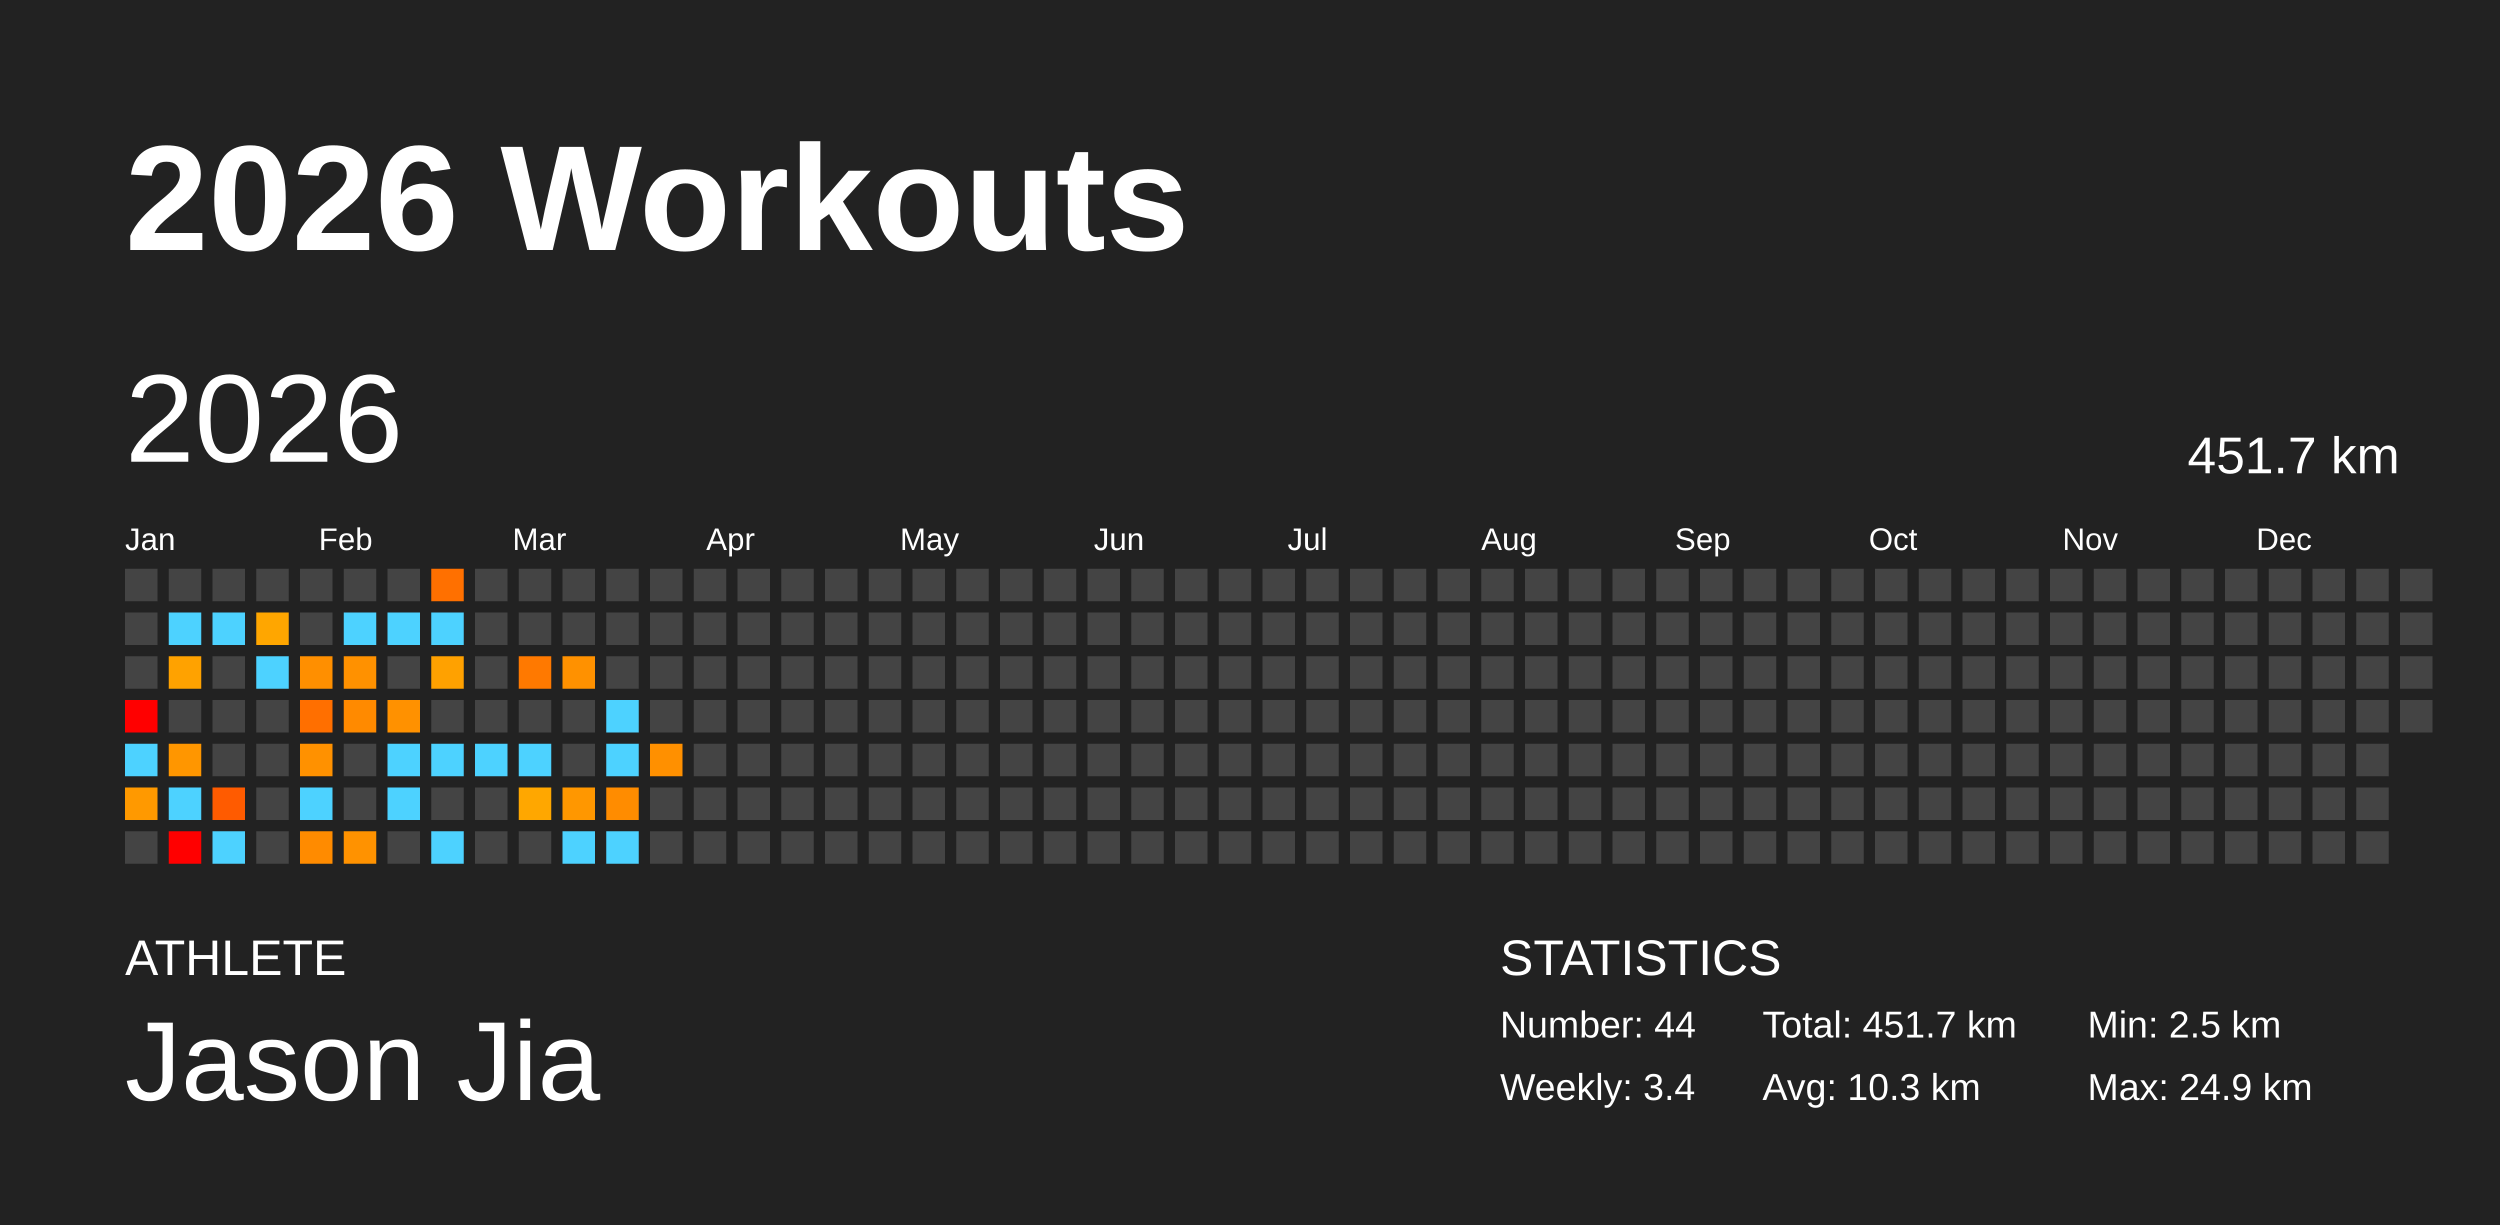
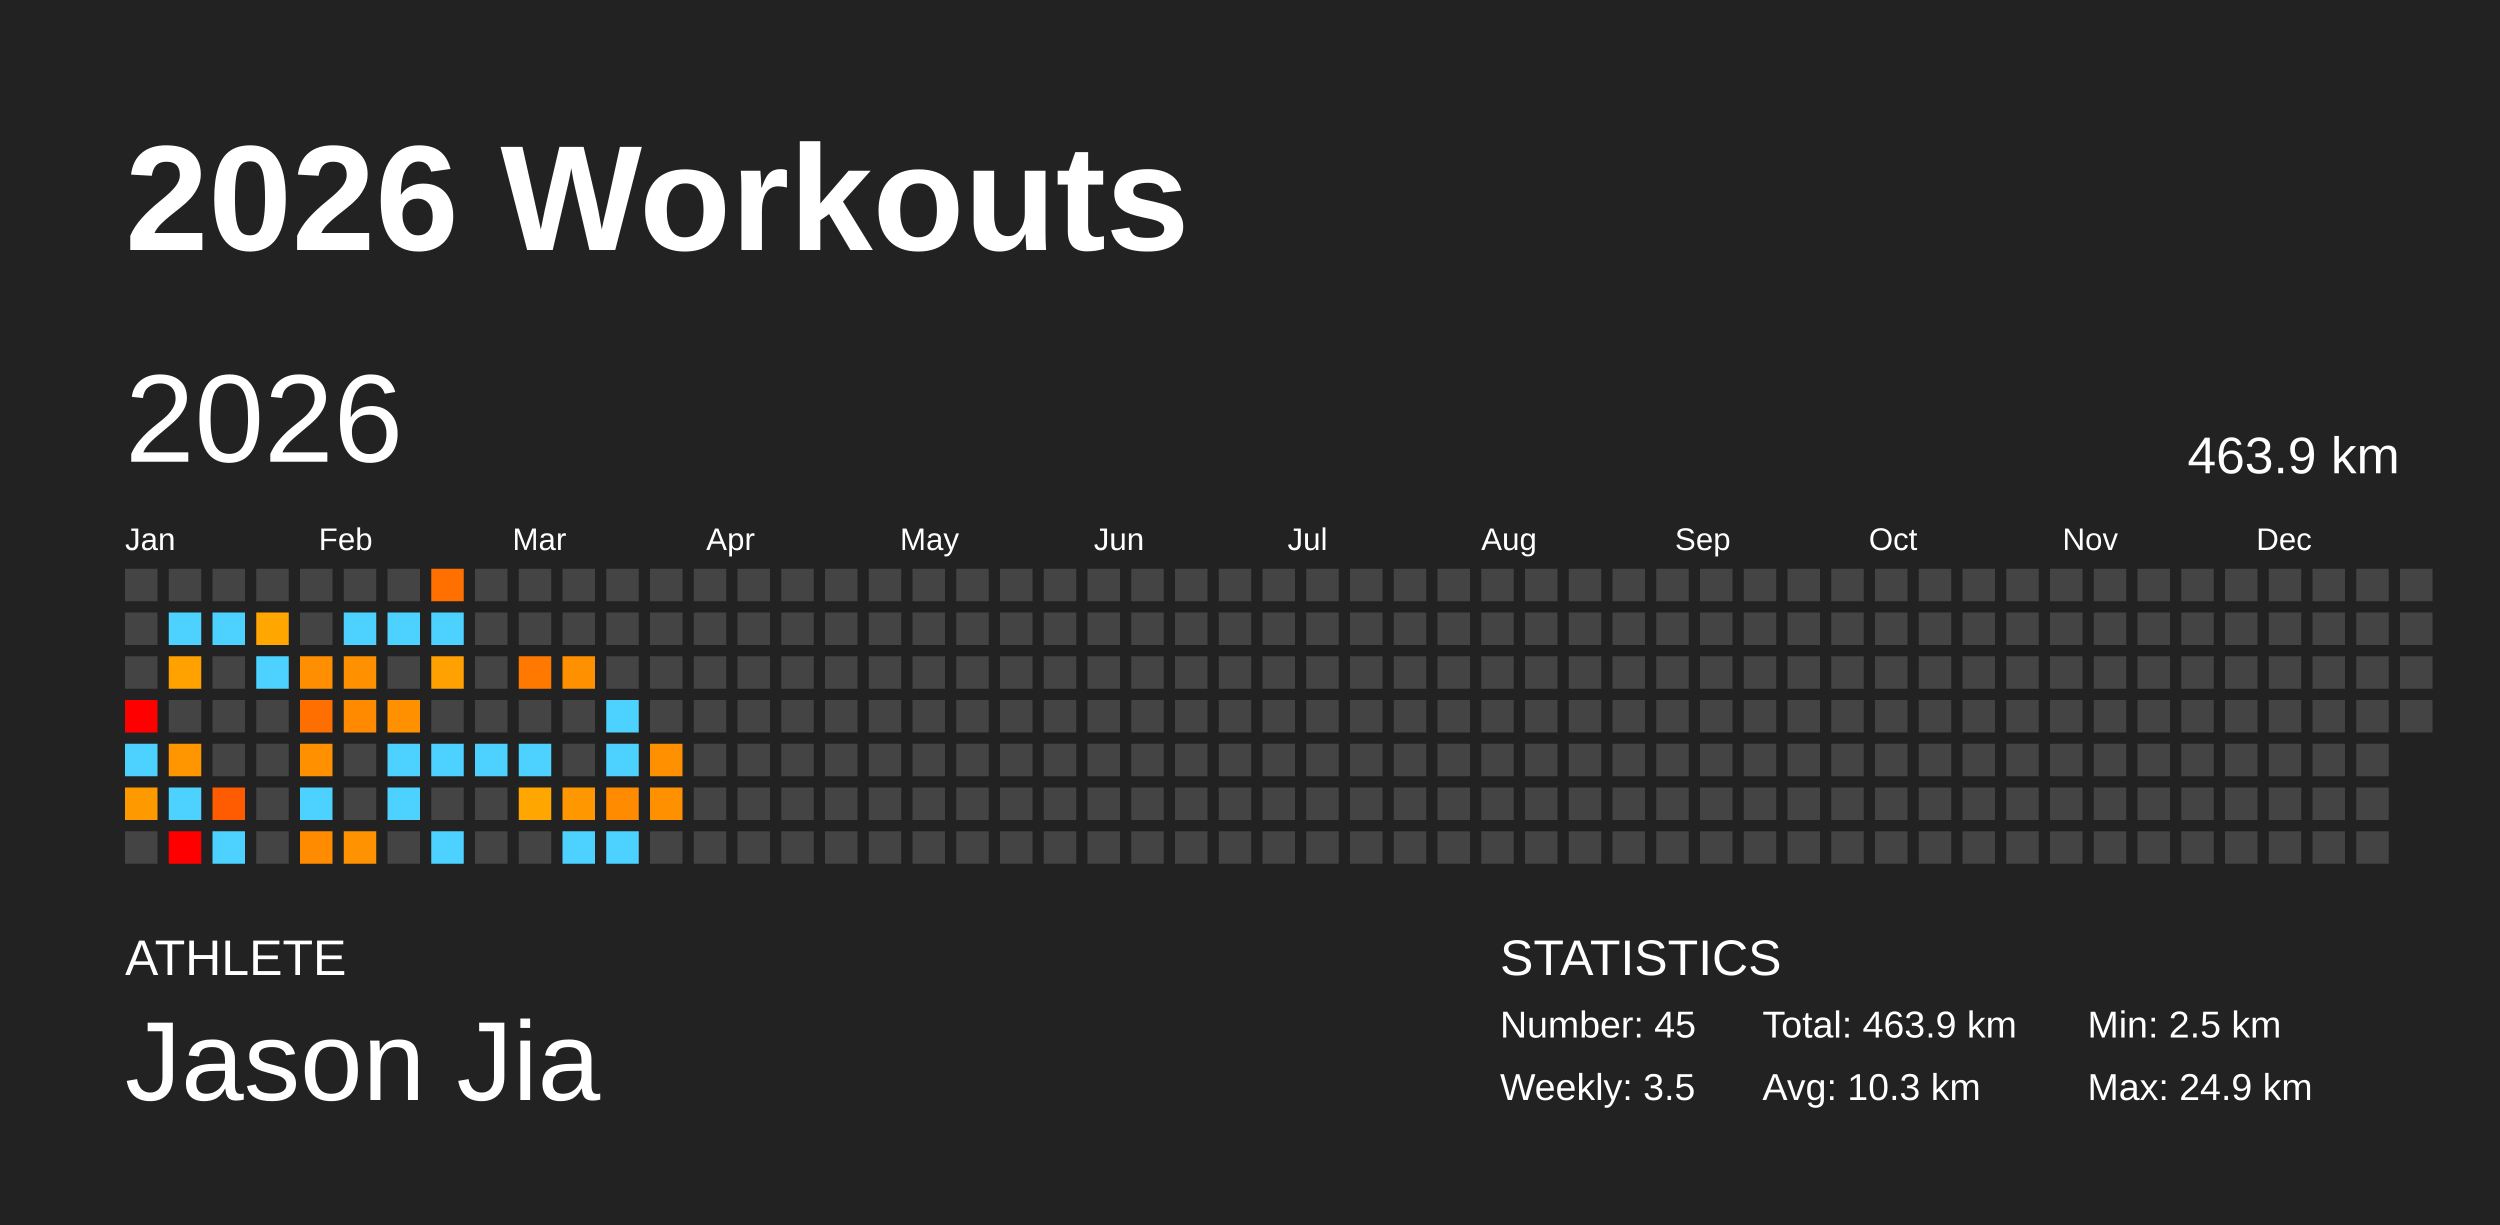
<svg xmlns="http://www.w3.org/2000/svg" baseProfile="full" height="98mm" version="1.1" viewBox="0,0,200,98" width="200mm">
  <defs />
  <rect fill="#222222" height="98" width="200" x="0" y="0" />
  <text fill="#FFFFFF" style="font-size:12px; font-family:Arial; font-weight:bold;" x="10" y="20">2026 Workouts</text>
  <text fill="#FFFFFF" style="font-size:4px; font-family:Arial" x="10" y="78">ATHLETE</text>
  <text fill="#FFFFFF" style="font-size:9px; font-family:Arial" x="10" y="88">Jason Jia</text>
  <text fill="#FFFFFF" style="font-size:4px; font-family:Arial" x="120" y="78">STATISTICS</text>
-   <text fill="#FFFFFF" style="font-size:3px; font-family:Arial" x="120" y="83">Number: 44</text>
-   <text fill="#FFFFFF" style="font-size:3px; font-family:Arial" x="120" y="88">Weekly: 3.4</text>
-   <text fill="#FFFFFF" style="font-size:3px; font-family:Arial" x="141" y="83">Total: 451.7 km</text>
+   <text fill="#FFFFFF" style="font-size:3px; font-family:Arial" x="120" y="83">Number: 45</text>
+   <text fill="#FFFFFF" style="font-size:3px; font-family:Arial" x="120" y="88">Weekly: 3.5</text>
+   <text fill="#FFFFFF" style="font-size:3px; font-family:Arial" x="141" y="83">Total: 463.9 km</text>
  <text fill="#FFFFFF" style="font-size:3px; font-family:Arial" x="141" y="88">Avg: 10.3 km</text>
  <text fill="#FFFFFF" style="font-size:3px; font-family:Arial" x="167" y="83">Min: 2.5 km</text>
  <text fill="#FFFFFF" style="font-size:3px; font-family:Arial" x="167" y="88">Max: 24.9 km</text>
  <text dominant-baseline="hanging" fill="#FFFFFF" style="font-size:10.0px; font-family:Arial;" x="10" y="30">2026</text>
-   <text dominant-baseline="hanging" fill="#FFFFFF" style="font-size:4.125px; font-family:Arial;" x="175" y="35">451.7 km</text>
+   <text dominant-baseline="hanging" fill="#FFFFFF" style="font-size:4.125px; font-family:Arial;" x="175" y="35">463.9 km</text>
  <text fill="#FFFFFF" style="font-size:2.5px; font-family:Arial" x="10.0" y="44">Jan</text>
  <text fill="#FFFFFF" style="font-size:2.5px; font-family:Arial" x="25.5" y="44">Feb</text>
  <text fill="#FFFFFF" style="font-size:2.5px; font-family:Arial" x="41.0" y="44">Mar</text>
  <text fill="#FFFFFF" style="font-size:2.5px; font-family:Arial" x="56.5" y="44">Apr</text>
  <text fill="#FFFFFF" style="font-size:2.5px; font-family:Arial" x="72.0" y="44">May</text>
  <text fill="#FFFFFF" style="font-size:2.5px; font-family:Arial" x="87.5" y="44">Jun</text>
  <text fill="#FFFFFF" style="font-size:2.5px; font-family:Arial" x="103.0" y="44">Jul</text>
  <text fill="#FFFFFF" style="font-size:2.5px; font-family:Arial" x="118.5" y="44">Aug</text>
  <text fill="#FFFFFF" style="font-size:2.5px; font-family:Arial" x="134.0" y="44">Sep</text>
  <text fill="#FFFFFF" style="font-size:2.5px; font-family:Arial" x="149.5" y="44">Oct</text>
  <text fill="#FFFFFF" style="font-size:2.5px; font-family:Arial" x="165.0" y="44">Nov</text>
  <text fill="#FFFFFF" style="font-size:2.5px; font-family:Arial" x="180.5" y="44">Dec</text>
  <rect fill="#444444" height="2.6" width="2.6" x="10.0" y="45.5" />
  <rect fill="#444444" height="2.6" width="2.6" x="10.0" y="49.0" />
  <rect fill="#444444" height="2.6" width="2.6" x="10.0" y="52.5" />
  <rect fill="red" height="2.6" width="2.6" x="10.0" y="56.0" />
  <rect fill="#4dd2ff" height="2.6" width="2.6" x="10.0" y="59.5" />
  <rect fill="#ff9900" height="2.6" width="2.6" x="10.0" y="63.0" />
  <rect fill="#444444" height="2.6" width="2.6" x="10.0" y="66.5" />
  <rect fill="#444444" height="2.6" width="2.6" x="13.5" y="45.5" />
  <rect fill="#4dd2ff" height="2.6" width="2.6" x="13.5" y="49.0" />
  <rect fill="#ffa200" height="2.6" width="2.6" x="13.5" y="52.5" />
  <rect fill="#444444" height="2.6" width="2.6" x="13.5" y="56.0" />
  <rect fill="#ff9600" height="2.6" width="2.6" x="13.5" y="59.5" />
  <rect fill="#4dd2ff" height="2.6" width="2.6" x="13.5" y="63.0" />
  <rect fill="red" height="2.6" width="2.6" x="13.5" y="66.5" />
  <rect fill="#444444" height="2.6" width="2.6" x="17.0" y="45.5" />
  <rect fill="#4dd2ff" height="2.6" width="2.6" x="17.0" y="49.0" />
  <rect fill="#444444" height="2.6" width="2.6" x="17.0" y="52.5" />
  <rect fill="#444444" height="2.6" width="2.6" x="17.0" y="56.0" />
  <rect fill="#444444" height="2.6" width="2.6" x="17.0" y="59.5" />
  <rect fill="#ff5b00" height="2.6" width="2.6" x="17.0" y="63.0" />
  <rect fill="#4dd2ff" height="2.6" width="2.6" x="17.0" y="66.5" />
  <rect fill="#444444" height="2.6" width="2.6" x="20.5" y="45.5" />
  <rect fill="#ffa600" height="2.6" width="2.6" x="20.5" y="49.0" />
  <rect fill="#4dd2ff" height="2.6" width="2.6" x="20.5" y="52.5" />
  <rect fill="#444444" height="2.6" width="2.6" x="20.5" y="56.0" />
  <rect fill="#444444" height="2.6" width="2.6" x="20.5" y="59.5" />
  <rect fill="#444444" height="2.6" width="2.6" x="20.5" y="63.0" />
  <rect fill="#444444" height="2.6" width="2.6" x="20.5" y="66.5" />
  <rect fill="#444444" height="2.6" width="2.6" x="24.0" y="45.5" />
  <rect fill="#444444" height="2.6" width="2.6" x="24.0" y="49.0" />
  <rect fill="#ff8f00" height="2.6" width="2.6" x="24.0" y="52.5" />
  <rect fill="#ff6f00" height="2.6" width="2.6" x="24.0" y="56.0" />
  <rect fill="#ff9100" height="2.6" width="2.6" x="24.0" y="59.5" />
  <rect fill="#4dd2ff" height="2.6" width="2.6" x="24.0" y="63.0" />
  <rect fill="#ff8b00" height="2.6" width="2.6" x="24.0" y="66.5" />
  <rect fill="#444444" height="2.6" width="2.6" x="27.5" y="45.5" />
  <rect fill="#4dd2ff" height="2.6" width="2.6" x="27.5" y="49.0" />
  <rect fill="#ff9100" height="2.6" width="2.6" x="27.5" y="52.5" />
  <rect fill="#ff8a00" height="2.6" width="2.6" x="27.5" y="56.0" />
  <rect fill="#444444" height="2.6" width="2.6" x="27.5" y="59.5" />
  <rect fill="#444444" height="2.6" width="2.6" x="27.5" y="63.0" />
  <rect fill="#ff9200" height="2.6" width="2.6" x="27.5" y="66.5" />
  <rect fill="#444444" height="2.6" width="2.6" x="31.0" y="45.5" />
  <rect fill="#4dd2ff" height="2.6" width="2.6" x="31.0" y="49.0" />
  <rect fill="#444444" height="2.6" width="2.6" x="31.0" y="52.5" />
  <rect fill="#ff9100" height="2.6" width="2.6" x="31.0" y="56.0" />
  <rect fill="#4dd2ff" height="2.6" width="2.6" x="31.0" y="59.5" />
  <rect fill="#4dd2ff" height="2.6" width="2.6" x="31.0" y="63.0" />
  <rect fill="#444444" height="2.6" width="2.6" x="31.0" y="66.5" />
  <rect fill="#ff7000" height="2.6" width="2.6" x="34.5" y="45.5" />
  <rect fill="#4dd2ff" height="2.6" width="2.6" x="34.5" y="49.0" />
  <rect fill="#ffa100" height="2.6" width="2.6" x="34.5" y="52.5" />
  <rect fill="#444444" height="2.6" width="2.6" x="34.5" y="56.0" />
  <rect fill="#4dd2ff" height="2.6" width="2.6" x="34.5" y="59.5" />
  <rect fill="#444444" height="2.6" width="2.6" x="34.5" y="63.0" />
  <rect fill="#4dd2ff" height="2.6" width="2.6" x="34.5" y="66.5" />
  <rect fill="#444444" height="2.6" width="2.6" x="38.0" y="45.5" />
  <rect fill="#444444" height="2.6" width="2.6" x="38.0" y="49.0" />
  <rect fill="#444444" height="2.6" width="2.6" x="38.0" y="52.5" />
  <rect fill="#444444" height="2.6" width="2.6" x="38.0" y="56.0" />
  <rect fill="#4dd2ff" height="2.6" width="2.6" x="38.0" y="59.5" />
  <rect fill="#444444" height="2.6" width="2.6" x="38.0" y="63.0" />
  <rect fill="#444444" height="2.6" width="2.6" x="38.0" y="66.5" />
  <rect fill="#444444" height="2.6" width="2.6" x="41.5" y="45.5" />
  <rect fill="#444444" height="2.6" width="2.6" x="41.5" y="49.0" />
  <rect fill="#ff7900" height="2.6" width="2.6" x="41.5" y="52.5" />
  <rect fill="#444444" height="2.6" width="2.6" x="41.5" y="56.0" />
  <rect fill="#4dd2ff" height="2.6" width="2.6" x="41.5" y="59.5" />
  <rect fill="#ffa700" height="2.6" width="2.6" x="41.5" y="63.0" />
  <rect fill="#444444" height="2.6" width="2.6" x="41.5" y="66.5" />
  <rect fill="#444444" height="2.6" width="2.6" x="45.0" y="45.5" />
  <rect fill="#444444" height="2.6" width="2.6" x="45.0" y="49.0" />
  <rect fill="#ff9100" height="2.6" width="2.6" x="45.0" y="52.5" />
  <rect fill="#444444" height="2.6" width="2.6" x="45.0" y="56.0" />
  <rect fill="#444444" height="2.6" width="2.6" x="45.0" y="59.5" />
  <rect fill="#ff9700" height="2.6" width="2.6" x="45.0" y="63.0" />
  <rect fill="#4dd2ff" height="2.6" width="2.6" x="45.0" y="66.5" />
  <rect fill="#444444" height="2.6" width="2.6" x="48.5" y="45.5" />
  <rect fill="#444444" height="2.6" width="2.6" x="48.5" y="49.0" />
  <rect fill="#444444" height="2.6" width="2.6" x="48.5" y="52.5" />
  <rect fill="#4dd2ff" height="2.6" width="2.6" x="48.5" y="56.0" />
  <rect fill="#4dd2ff" height="2.6" width="2.6" x="48.5" y="59.5" />
  <rect fill="#ff8c00" height="2.6" width="2.6" x="48.5" y="63.0" />
  <rect fill="#4dd2ff" height="2.6" width="2.6" x="48.5" y="66.5" />
  <rect fill="#444444" height="2.6" width="2.6" x="52.0" y="45.5" />
  <rect fill="#444444" height="2.6" width="2.6" x="52.0" y="49.0" />
  <rect fill="#444444" height="2.6" width="2.6" x="52.0" y="52.5" />
  <rect fill="#444444" height="2.6" width="2.6" x="52.0" y="56.0" />
  <rect fill="#ff9000" height="2.6" width="2.6" x="52.0" y="59.5" />
-   <rect fill="#444444" height="2.6" width="2.6" x="52.0" y="63.0" />
+   <rect fill="#ff9000" height="2.6" width="2.6" x="52.0" y="63.0" />
  <rect fill="#444444" height="2.6" width="2.6" x="52.0" y="66.5" />
  <rect fill="#444444" height="2.6" width="2.6" x="55.5" y="45.5" />
  <rect fill="#444444" height="2.6" width="2.6" x="55.5" y="49.0" />
  <rect fill="#444444" height="2.6" width="2.6" x="55.5" y="52.5" />
  <rect fill="#444444" height="2.6" width="2.6" x="55.5" y="56.0" />
  <rect fill="#444444" height="2.6" width="2.6" x="55.5" y="59.5" />
  <rect fill="#444444" height="2.6" width="2.6" x="55.5" y="63.0" />
  <rect fill="#444444" height="2.6" width="2.6" x="55.5" y="66.5" />
  <rect fill="#444444" height="2.6" width="2.6" x="59.0" y="45.5" />
  <rect fill="#444444" height="2.6" width="2.6" x="59.0" y="49.0" />
  <rect fill="#444444" height="2.6" width="2.6" x="59.0" y="52.5" />
  <rect fill="#444444" height="2.6" width="2.6" x="59.0" y="56.0" />
  <rect fill="#444444" height="2.6" width="2.6" x="59.0" y="59.5" />
  <rect fill="#444444" height="2.6" width="2.6" x="59.0" y="63.0" />
  <rect fill="#444444" height="2.6" width="2.6" x="59.0" y="66.5" />
  <rect fill="#444444" height="2.6" width="2.6" x="62.5" y="45.5" />
  <rect fill="#444444" height="2.6" width="2.6" x="62.5" y="49.0" />
  <rect fill="#444444" height="2.6" width="2.6" x="62.5" y="52.5" />
  <rect fill="#444444" height="2.6" width="2.6" x="62.5" y="56.0" />
  <rect fill="#444444" height="2.6" width="2.6" x="62.5" y="59.5" />
  <rect fill="#444444" height="2.6" width="2.6" x="62.5" y="63.0" />
  <rect fill="#444444" height="2.6" width="2.6" x="62.5" y="66.5" />
  <rect fill="#444444" height="2.6" width="2.6" x="66.0" y="45.5" />
  <rect fill="#444444" height="2.6" width="2.6" x="66.0" y="49.0" />
  <rect fill="#444444" height="2.6" width="2.6" x="66.0" y="52.5" />
  <rect fill="#444444" height="2.6" width="2.6" x="66.0" y="56.0" />
  <rect fill="#444444" height="2.6" width="2.6" x="66.0" y="59.5" />
  <rect fill="#444444" height="2.6" width="2.6" x="66.0" y="63.0" />
  <rect fill="#444444" height="2.6" width="2.6" x="66.0" y="66.5" />
  <rect fill="#444444" height="2.6" width="2.6" x="69.5" y="45.5" />
  <rect fill="#444444" height="2.6" width="2.6" x="69.5" y="49.0" />
  <rect fill="#444444" height="2.6" width="2.6" x="69.5" y="52.5" />
  <rect fill="#444444" height="2.6" width="2.6" x="69.5" y="56.0" />
  <rect fill="#444444" height="2.6" width="2.6" x="69.5" y="59.5" />
  <rect fill="#444444" height="2.6" width="2.6" x="69.5" y="63.0" />
  <rect fill="#444444" height="2.6" width="2.6" x="69.5" y="66.5" />
  <rect fill="#444444" height="2.6" width="2.6" x="73.0" y="45.5" />
  <rect fill="#444444" height="2.6" width="2.6" x="73.0" y="49.0" />
  <rect fill="#444444" height="2.6" width="2.6" x="73.0" y="52.5" />
  <rect fill="#444444" height="2.6" width="2.6" x="73.0" y="56.0" />
  <rect fill="#444444" height="2.6" width="2.6" x="73.0" y="59.5" />
  <rect fill="#444444" height="2.6" width="2.6" x="73.0" y="63.0" />
  <rect fill="#444444" height="2.6" width="2.6" x="73.0" y="66.5" />
  <rect fill="#444444" height="2.6" width="2.6" x="76.5" y="45.5" />
  <rect fill="#444444" height="2.6" width="2.6" x="76.5" y="49.0" />
  <rect fill="#444444" height="2.6" width="2.6" x="76.5" y="52.5" />
  <rect fill="#444444" height="2.6" width="2.6" x="76.5" y="56.0" />
  <rect fill="#444444" height="2.6" width="2.6" x="76.5" y="59.5" />
  <rect fill="#444444" height="2.6" width="2.6" x="76.5" y="63.0" />
  <rect fill="#444444" height="2.6" width="2.6" x="76.5" y="66.5" />
  <rect fill="#444444" height="2.6" width="2.6" x="80.0" y="45.5" />
  <rect fill="#444444" height="2.6" width="2.6" x="80.0" y="49.0" />
  <rect fill="#444444" height="2.6" width="2.6" x="80.0" y="52.5" />
  <rect fill="#444444" height="2.6" width="2.6" x="80.0" y="56.0" />
  <rect fill="#444444" height="2.6" width="2.6" x="80.0" y="59.5" />
  <rect fill="#444444" height="2.6" width="2.6" x="80.0" y="63.0" />
  <rect fill="#444444" height="2.6" width="2.6" x="80.0" y="66.5" />
  <rect fill="#444444" height="2.6" width="2.6" x="83.5" y="45.5" />
  <rect fill="#444444" height="2.6" width="2.6" x="83.5" y="49.0" />
  <rect fill="#444444" height="2.6" width="2.6" x="83.5" y="52.5" />
  <rect fill="#444444" height="2.6" width="2.6" x="83.5" y="56.0" />
  <rect fill="#444444" height="2.6" width="2.6" x="83.5" y="59.5" />
  <rect fill="#444444" height="2.6" width="2.6" x="83.5" y="63.0" />
  <rect fill="#444444" height="2.6" width="2.6" x="83.5" y="66.5" />
  <rect fill="#444444" height="2.6" width="2.6" x="87.0" y="45.5" />
  <rect fill="#444444" height="2.6" width="2.6" x="87.0" y="49.0" />
  <rect fill="#444444" height="2.6" width="2.6" x="87.0" y="52.5" />
  <rect fill="#444444" height="2.6" width="2.6" x="87.0" y="56.0" />
  <rect fill="#444444" height="2.6" width="2.6" x="87.0" y="59.5" />
  <rect fill="#444444" height="2.6" width="2.6" x="87.0" y="63.0" />
  <rect fill="#444444" height="2.6" width="2.6" x="87.0" y="66.5" />
  <rect fill="#444444" height="2.6" width="2.6" x="90.5" y="45.5" />
  <rect fill="#444444" height="2.6" width="2.6" x="90.5" y="49.0" />
  <rect fill="#444444" height="2.6" width="2.6" x="90.5" y="52.5" />
  <rect fill="#444444" height="2.6" width="2.6" x="90.5" y="56.0" />
  <rect fill="#444444" height="2.6" width="2.6" x="90.5" y="59.5" />
  <rect fill="#444444" height="2.6" width="2.6" x="90.5" y="63.0" />
  <rect fill="#444444" height="2.6" width="2.6" x="90.5" y="66.5" />
  <rect fill="#444444" height="2.6" width="2.6" x="94.0" y="45.5" />
  <rect fill="#444444" height="2.6" width="2.6" x="94.0" y="49.0" />
  <rect fill="#444444" height="2.6" width="2.6" x="94.0" y="52.5" />
  <rect fill="#444444" height="2.6" width="2.6" x="94.0" y="56.0" />
  <rect fill="#444444" height="2.6" width="2.6" x="94.0" y="59.5" />
  <rect fill="#444444" height="2.6" width="2.6" x="94.0" y="63.0" />
  <rect fill="#444444" height="2.6" width="2.6" x="94.0" y="66.5" />
  <rect fill="#444444" height="2.6" width="2.6" x="97.5" y="45.5" />
  <rect fill="#444444" height="2.6" width="2.6" x="97.5" y="49.0" />
  <rect fill="#444444" height="2.6" width="2.6" x="97.5" y="52.5" />
  <rect fill="#444444" height="2.6" width="2.6" x="97.5" y="56.0" />
  <rect fill="#444444" height="2.6" width="2.6" x="97.5" y="59.5" />
  <rect fill="#444444" height="2.6" width="2.6" x="97.5" y="63.0" />
  <rect fill="#444444" height="2.6" width="2.6" x="97.5" y="66.5" />
  <rect fill="#444444" height="2.6" width="2.6" x="101.0" y="45.5" />
  <rect fill="#444444" height="2.6" width="2.6" x="101.0" y="49.0" />
  <rect fill="#444444" height="2.6" width="2.6" x="101.0" y="52.5" />
  <rect fill="#444444" height="2.6" width="2.6" x="101.0" y="56.0" />
  <rect fill="#444444" height="2.6" width="2.6" x="101.0" y="59.5" />
  <rect fill="#444444" height="2.6" width="2.6" x="101.0" y="63.0" />
  <rect fill="#444444" height="2.6" width="2.6" x="101.0" y="66.5" />
  <rect fill="#444444" height="2.6" width="2.6" x="104.5" y="45.5" />
  <rect fill="#444444" height="2.6" width="2.6" x="104.5" y="49.0" />
  <rect fill="#444444" height="2.6" width="2.6" x="104.5" y="52.5" />
  <rect fill="#444444" height="2.6" width="2.6" x="104.5" y="56.0" />
  <rect fill="#444444" height="2.6" width="2.6" x="104.5" y="59.5" />
  <rect fill="#444444" height="2.6" width="2.6" x="104.5" y="63.0" />
  <rect fill="#444444" height="2.6" width="2.6" x="104.5" y="66.5" />
  <rect fill="#444444" height="2.6" width="2.6" x="108.0" y="45.5" />
  <rect fill="#444444" height="2.6" width="2.6" x="108.0" y="49.0" />
  <rect fill="#444444" height="2.6" width="2.6" x="108.0" y="52.5" />
  <rect fill="#444444" height="2.6" width="2.6" x="108.0" y="56.0" />
  <rect fill="#444444" height="2.6" width="2.6" x="108.0" y="59.5" />
  <rect fill="#444444" height="2.6" width="2.6" x="108.0" y="63.0" />
  <rect fill="#444444" height="2.6" width="2.6" x="108.0" y="66.5" />
  <rect fill="#444444" height="2.6" width="2.6" x="111.5" y="45.5" />
  <rect fill="#444444" height="2.6" width="2.6" x="111.5" y="49.0" />
  <rect fill="#444444" height="2.6" width="2.6" x="111.5" y="52.5" />
  <rect fill="#444444" height="2.6" width="2.6" x="111.5" y="56.0" />
  <rect fill="#444444" height="2.6" width="2.6" x="111.5" y="59.5" />
  <rect fill="#444444" height="2.6" width="2.6" x="111.5" y="63.0" />
  <rect fill="#444444" height="2.6" width="2.6" x="111.5" y="66.5" />
  <rect fill="#444444" height="2.6" width="2.6" x="115.0" y="45.5" />
  <rect fill="#444444" height="2.6" width="2.6" x="115.0" y="49.0" />
  <rect fill="#444444" height="2.6" width="2.6" x="115.0" y="52.5" />
  <rect fill="#444444" height="2.6" width="2.6" x="115.0" y="56.0" />
  <rect fill="#444444" height="2.6" width="2.6" x="115.0" y="59.5" />
  <rect fill="#444444" height="2.6" width="2.6" x="115.0" y="63.0" />
  <rect fill="#444444" height="2.6" width="2.6" x="115.0" y="66.5" />
  <rect fill="#444444" height="2.6" width="2.6" x="118.5" y="45.5" />
  <rect fill="#444444" height="2.6" width="2.6" x="118.5" y="49.0" />
  <rect fill="#444444" height="2.6" width="2.6" x="118.5" y="52.5" />
  <rect fill="#444444" height="2.6" width="2.6" x="118.5" y="56.0" />
  <rect fill="#444444" height="2.6" width="2.6" x="118.5" y="59.5" />
  <rect fill="#444444" height="2.6" width="2.6" x="118.5" y="63.0" />
  <rect fill="#444444" height="2.6" width="2.6" x="118.5" y="66.5" />
  <rect fill="#444444" height="2.6" width="2.6" x="122.0" y="45.5" />
  <rect fill="#444444" height="2.6" width="2.6" x="122.0" y="49.0" />
  <rect fill="#444444" height="2.6" width="2.6" x="122.0" y="52.5" />
  <rect fill="#444444" height="2.6" width="2.6" x="122.0" y="56.0" />
  <rect fill="#444444" height="2.6" width="2.6" x="122.0" y="59.5" />
  <rect fill="#444444" height="2.6" width="2.6" x="122.0" y="63.0" />
  <rect fill="#444444" height="2.6" width="2.6" x="122.0" y="66.5" />
  <rect fill="#444444" height="2.6" width="2.6" x="125.5" y="45.5" />
  <rect fill="#444444" height="2.6" width="2.6" x="125.5" y="49.0" />
  <rect fill="#444444" height="2.6" width="2.6" x="125.5" y="52.5" />
  <rect fill="#444444" height="2.6" width="2.6" x="125.5" y="56.0" />
  <rect fill="#444444" height="2.6" width="2.6" x="125.5" y="59.5" />
  <rect fill="#444444" height="2.6" width="2.6" x="125.5" y="63.0" />
  <rect fill="#444444" height="2.6" width="2.6" x="125.5" y="66.5" />
  <rect fill="#444444" height="2.6" width="2.6" x="129.0" y="45.5" />
  <rect fill="#444444" height="2.6" width="2.6" x="129.0" y="49.0" />
  <rect fill="#444444" height="2.6" width="2.6" x="129.0" y="52.5" />
  <rect fill="#444444" height="2.6" width="2.6" x="129.0" y="56.0" />
  <rect fill="#444444" height="2.6" width="2.6" x="129.0" y="59.5" />
  <rect fill="#444444" height="2.6" width="2.6" x="129.0" y="63.0" />
  <rect fill="#444444" height="2.6" width="2.6" x="129.0" y="66.5" />
  <rect fill="#444444" height="2.6" width="2.6" x="132.5" y="45.5" />
  <rect fill="#444444" height="2.6" width="2.6" x="132.5" y="49.0" />
  <rect fill="#444444" height="2.6" width="2.6" x="132.5" y="52.5" />
  <rect fill="#444444" height="2.6" width="2.6" x="132.5" y="56.0" />
  <rect fill="#444444" height="2.6" width="2.6" x="132.5" y="59.5" />
  <rect fill="#444444" height="2.6" width="2.6" x="132.5" y="63.0" />
  <rect fill="#444444" height="2.6" width="2.6" x="132.5" y="66.5" />
  <rect fill="#444444" height="2.6" width="2.6" x="136.0" y="45.5" />
  <rect fill="#444444" height="2.6" width="2.6" x="136.0" y="49.0" />
  <rect fill="#444444" height="2.6" width="2.6" x="136.0" y="52.5" />
  <rect fill="#444444" height="2.6" width="2.6" x="136.0" y="56.0" />
  <rect fill="#444444" height="2.6" width="2.6" x="136.0" y="59.5" />
  <rect fill="#444444" height="2.6" width="2.6" x="136.0" y="63.0" />
  <rect fill="#444444" height="2.6" width="2.6" x="136.0" y="66.5" />
  <rect fill="#444444" height="2.6" width="2.6" x="139.5" y="45.5" />
  <rect fill="#444444" height="2.6" width="2.6" x="139.5" y="49.0" />
  <rect fill="#444444" height="2.6" width="2.6" x="139.5" y="52.5" />
  <rect fill="#444444" height="2.6" width="2.6" x="139.5" y="56.0" />
  <rect fill="#444444" height="2.6" width="2.6" x="139.5" y="59.5" />
  <rect fill="#444444" height="2.6" width="2.6" x="139.5" y="63.0" />
  <rect fill="#444444" height="2.6" width="2.6" x="139.5" y="66.5" />
  <rect fill="#444444" height="2.6" width="2.6" x="143.0" y="45.5" />
  <rect fill="#444444" height="2.6" width="2.6" x="143.0" y="49.0" />
  <rect fill="#444444" height="2.6" width="2.6" x="143.0" y="52.5" />
  <rect fill="#444444" height="2.6" width="2.6" x="143.0" y="56.0" />
  <rect fill="#444444" height="2.6" width="2.6" x="143.0" y="59.5" />
  <rect fill="#444444" height="2.6" width="2.6" x="143.0" y="63.0" />
  <rect fill="#444444" height="2.6" width="2.6" x="143.0" y="66.5" />
  <rect fill="#444444" height="2.6" width="2.6" x="146.5" y="45.5" />
  <rect fill="#444444" height="2.6" width="2.6" x="146.5" y="49.0" />
  <rect fill="#444444" height="2.6" width="2.6" x="146.5" y="52.5" />
  <rect fill="#444444" height="2.6" width="2.6" x="146.5" y="56.0" />
  <rect fill="#444444" height="2.6" width="2.6" x="146.5" y="59.5" />
  <rect fill="#444444" height="2.6" width="2.6" x="146.5" y="63.0" />
  <rect fill="#444444" height="2.6" width="2.6" x="146.5" y="66.5" />
  <rect fill="#444444" height="2.6" width="2.6" x="150.0" y="45.5" />
  <rect fill="#444444" height="2.6" width="2.6" x="150.0" y="49.0" />
  <rect fill="#444444" height="2.6" width="2.6" x="150.0" y="52.5" />
  <rect fill="#444444" height="2.6" width="2.6" x="150.0" y="56.0" />
  <rect fill="#444444" height="2.6" width="2.6" x="150.0" y="59.5" />
  <rect fill="#444444" height="2.6" width="2.6" x="150.0" y="63.0" />
  <rect fill="#444444" height="2.6" width="2.6" x="150.0" y="66.5" />
  <rect fill="#444444" height="2.6" width="2.6" x="153.5" y="45.5" />
  <rect fill="#444444" height="2.6" width="2.6" x="153.5" y="49.0" />
  <rect fill="#444444" height="2.6" width="2.6" x="153.5" y="52.5" />
  <rect fill="#444444" height="2.6" width="2.6" x="153.5" y="56.0" />
  <rect fill="#444444" height="2.6" width="2.6" x="153.5" y="59.5" />
  <rect fill="#444444" height="2.6" width="2.6" x="153.5" y="63.0" />
  <rect fill="#444444" height="2.6" width="2.6" x="153.5" y="66.5" />
  <rect fill="#444444" height="2.6" width="2.6" x="157.0" y="45.5" />
  <rect fill="#444444" height="2.6" width="2.6" x="157.0" y="49.0" />
  <rect fill="#444444" height="2.6" width="2.6" x="157.0" y="52.5" />
  <rect fill="#444444" height="2.6" width="2.6" x="157.0" y="56.0" />
  <rect fill="#444444" height="2.6" width="2.6" x="157.0" y="59.5" />
  <rect fill="#444444" height="2.6" width="2.6" x="157.0" y="63.0" />
  <rect fill="#444444" height="2.6" width="2.6" x="157.0" y="66.5" />
  <rect fill="#444444" height="2.6" width="2.6" x="160.5" y="45.5" />
  <rect fill="#444444" height="2.6" width="2.6" x="160.5" y="49.0" />
  <rect fill="#444444" height="2.6" width="2.6" x="160.5" y="52.5" />
  <rect fill="#444444" height="2.6" width="2.6" x="160.5" y="56.0" />
  <rect fill="#444444" height="2.6" width="2.6" x="160.5" y="59.5" />
  <rect fill="#444444" height="2.6" width="2.6" x="160.5" y="63.0" />
  <rect fill="#444444" height="2.6" width="2.6" x="160.5" y="66.5" />
  <rect fill="#444444" height="2.6" width="2.6" x="164.0" y="45.5" />
  <rect fill="#444444" height="2.6" width="2.6" x="164.0" y="49.0" />
  <rect fill="#444444" height="2.6" width="2.6" x="164.0" y="52.5" />
  <rect fill="#444444" height="2.6" width="2.6" x="164.0" y="56.0" />
  <rect fill="#444444" height="2.6" width="2.6" x="164.0" y="59.5" />
  <rect fill="#444444" height="2.6" width="2.6" x="164.0" y="63.0" />
  <rect fill="#444444" height="2.6" width="2.6" x="164.0" y="66.5" />
  <rect fill="#444444" height="2.6" width="2.6" x="167.5" y="45.5" />
  <rect fill="#444444" height="2.6" width="2.6" x="167.5" y="49.0" />
  <rect fill="#444444" height="2.6" width="2.6" x="167.5" y="52.5" />
  <rect fill="#444444" height="2.6" width="2.6" x="167.5" y="56.0" />
  <rect fill="#444444" height="2.6" width="2.6" x="167.5" y="59.5" />
  <rect fill="#444444" height="2.6" width="2.6" x="167.5" y="63.0" />
  <rect fill="#444444" height="2.6" width="2.6" x="167.5" y="66.5" />
  <rect fill="#444444" height="2.6" width="2.6" x="171.0" y="45.5" />
  <rect fill="#444444" height="2.6" width="2.6" x="171.0" y="49.0" />
  <rect fill="#444444" height="2.6" width="2.6" x="171.0" y="52.5" />
  <rect fill="#444444" height="2.6" width="2.6" x="171.0" y="56.0" />
  <rect fill="#444444" height="2.6" width="2.6" x="171.0" y="59.5" />
  <rect fill="#444444" height="2.6" width="2.6" x="171.0" y="63.0" />
  <rect fill="#444444" height="2.6" width="2.6" x="171.0" y="66.5" />
  <rect fill="#444444" height="2.6" width="2.6" x="174.5" y="45.5" />
  <rect fill="#444444" height="2.6" width="2.6" x="174.5" y="49.0" />
  <rect fill="#444444" height="2.6" width="2.6" x="174.5" y="52.5" />
  <rect fill="#444444" height="2.6" width="2.6" x="174.5" y="56.0" />
  <rect fill="#444444" height="2.6" width="2.6" x="174.5" y="59.5" />
  <rect fill="#444444" height="2.6" width="2.6" x="174.5" y="63.0" />
  <rect fill="#444444" height="2.6" width="2.6" x="174.5" y="66.5" />
  <rect fill="#444444" height="2.6" width="2.6" x="178.0" y="45.5" />
  <rect fill="#444444" height="2.6" width="2.6" x="178.0" y="49.0" />
  <rect fill="#444444" height="2.6" width="2.6" x="178.0" y="52.5" />
  <rect fill="#444444" height="2.6" width="2.6" x="178.0" y="56.0" />
  <rect fill="#444444" height="2.6" width="2.6" x="178.0" y="59.5" />
  <rect fill="#444444" height="2.6" width="2.6" x="178.0" y="63.0" />
  <rect fill="#444444" height="2.6" width="2.6" x="178.0" y="66.5" />
  <rect fill="#444444" height="2.6" width="2.6" x="181.5" y="45.5" />
  <rect fill="#444444" height="2.6" width="2.6" x="181.5" y="49.0" />
  <rect fill="#444444" height="2.6" width="2.6" x="181.5" y="52.5" />
  <rect fill="#444444" height="2.6" width="2.6" x="181.5" y="56.0" />
  <rect fill="#444444" height="2.6" width="2.6" x="181.5" y="59.5" />
  <rect fill="#444444" height="2.6" width="2.6" x="181.5" y="63.0" />
  <rect fill="#444444" height="2.6" width="2.6" x="181.5" y="66.5" />
  <rect fill="#444444" height="2.6" width="2.6" x="185.0" y="45.5" />
  <rect fill="#444444" height="2.6" width="2.6" x="185.0" y="49.0" />
  <rect fill="#444444" height="2.6" width="2.6" x="185.0" y="52.5" />
  <rect fill="#444444" height="2.6" width="2.6" x="185.0" y="56.0" />
  <rect fill="#444444" height="2.6" width="2.6" x="185.0" y="59.5" />
  <rect fill="#444444" height="2.6" width="2.6" x="185.0" y="63.0" />
  <rect fill="#444444" height="2.6" width="2.6" x="185.0" y="66.5" />
  <rect fill="#444444" height="2.6" width="2.6" x="188.5" y="45.5" />
  <rect fill="#444444" height="2.6" width="2.6" x="188.5" y="49.0" />
  <rect fill="#444444" height="2.6" width="2.6" x="188.5" y="52.5" />
  <rect fill="#444444" height="2.6" width="2.6" x="188.5" y="56.0" />
  <rect fill="#444444" height="2.6" width="2.6" x="188.5" y="59.5" />
  <rect fill="#444444" height="2.6" width="2.6" x="188.5" y="63.0" />
  <rect fill="#444444" height="2.6" width="2.6" x="188.5" y="66.5" />
  <rect fill="#444444" height="2.6" width="2.6" x="192.0" y="45.5" />
  <rect fill="#444444" height="2.6" width="2.6" x="192.0" y="49.0" />
  <rect fill="#444444" height="2.6" width="2.6" x="192.0" y="52.5" />
  <rect fill="#444444" height="2.6" width="2.6" x="192.0" y="56.0" />
</svg>
